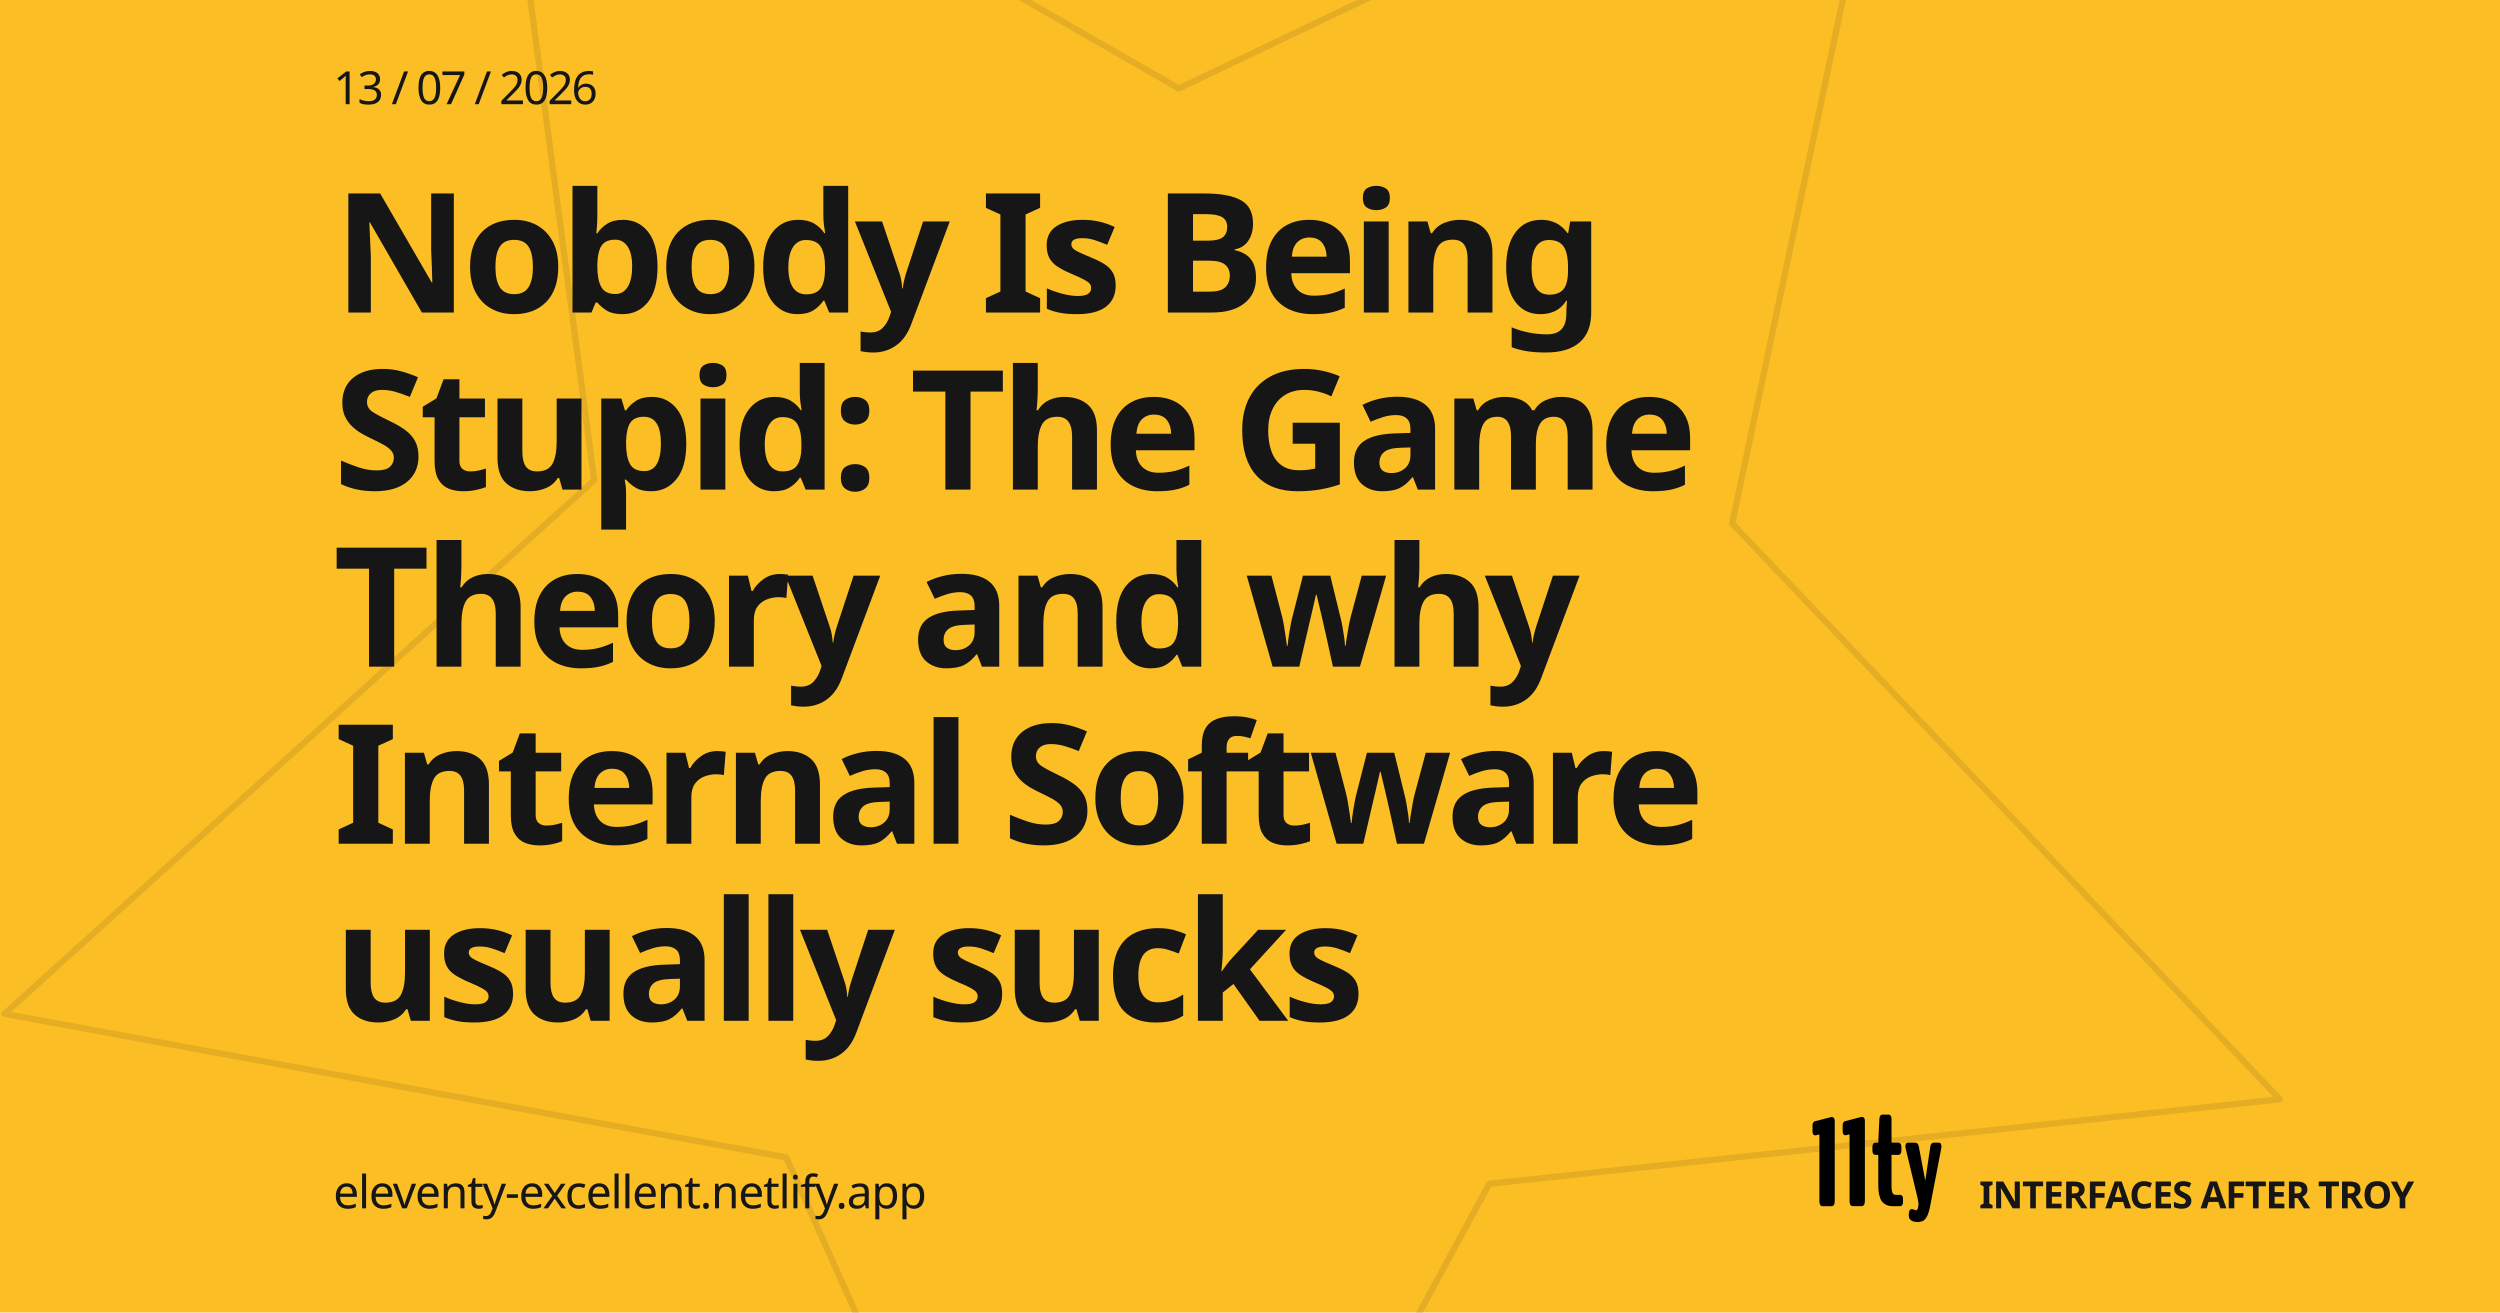
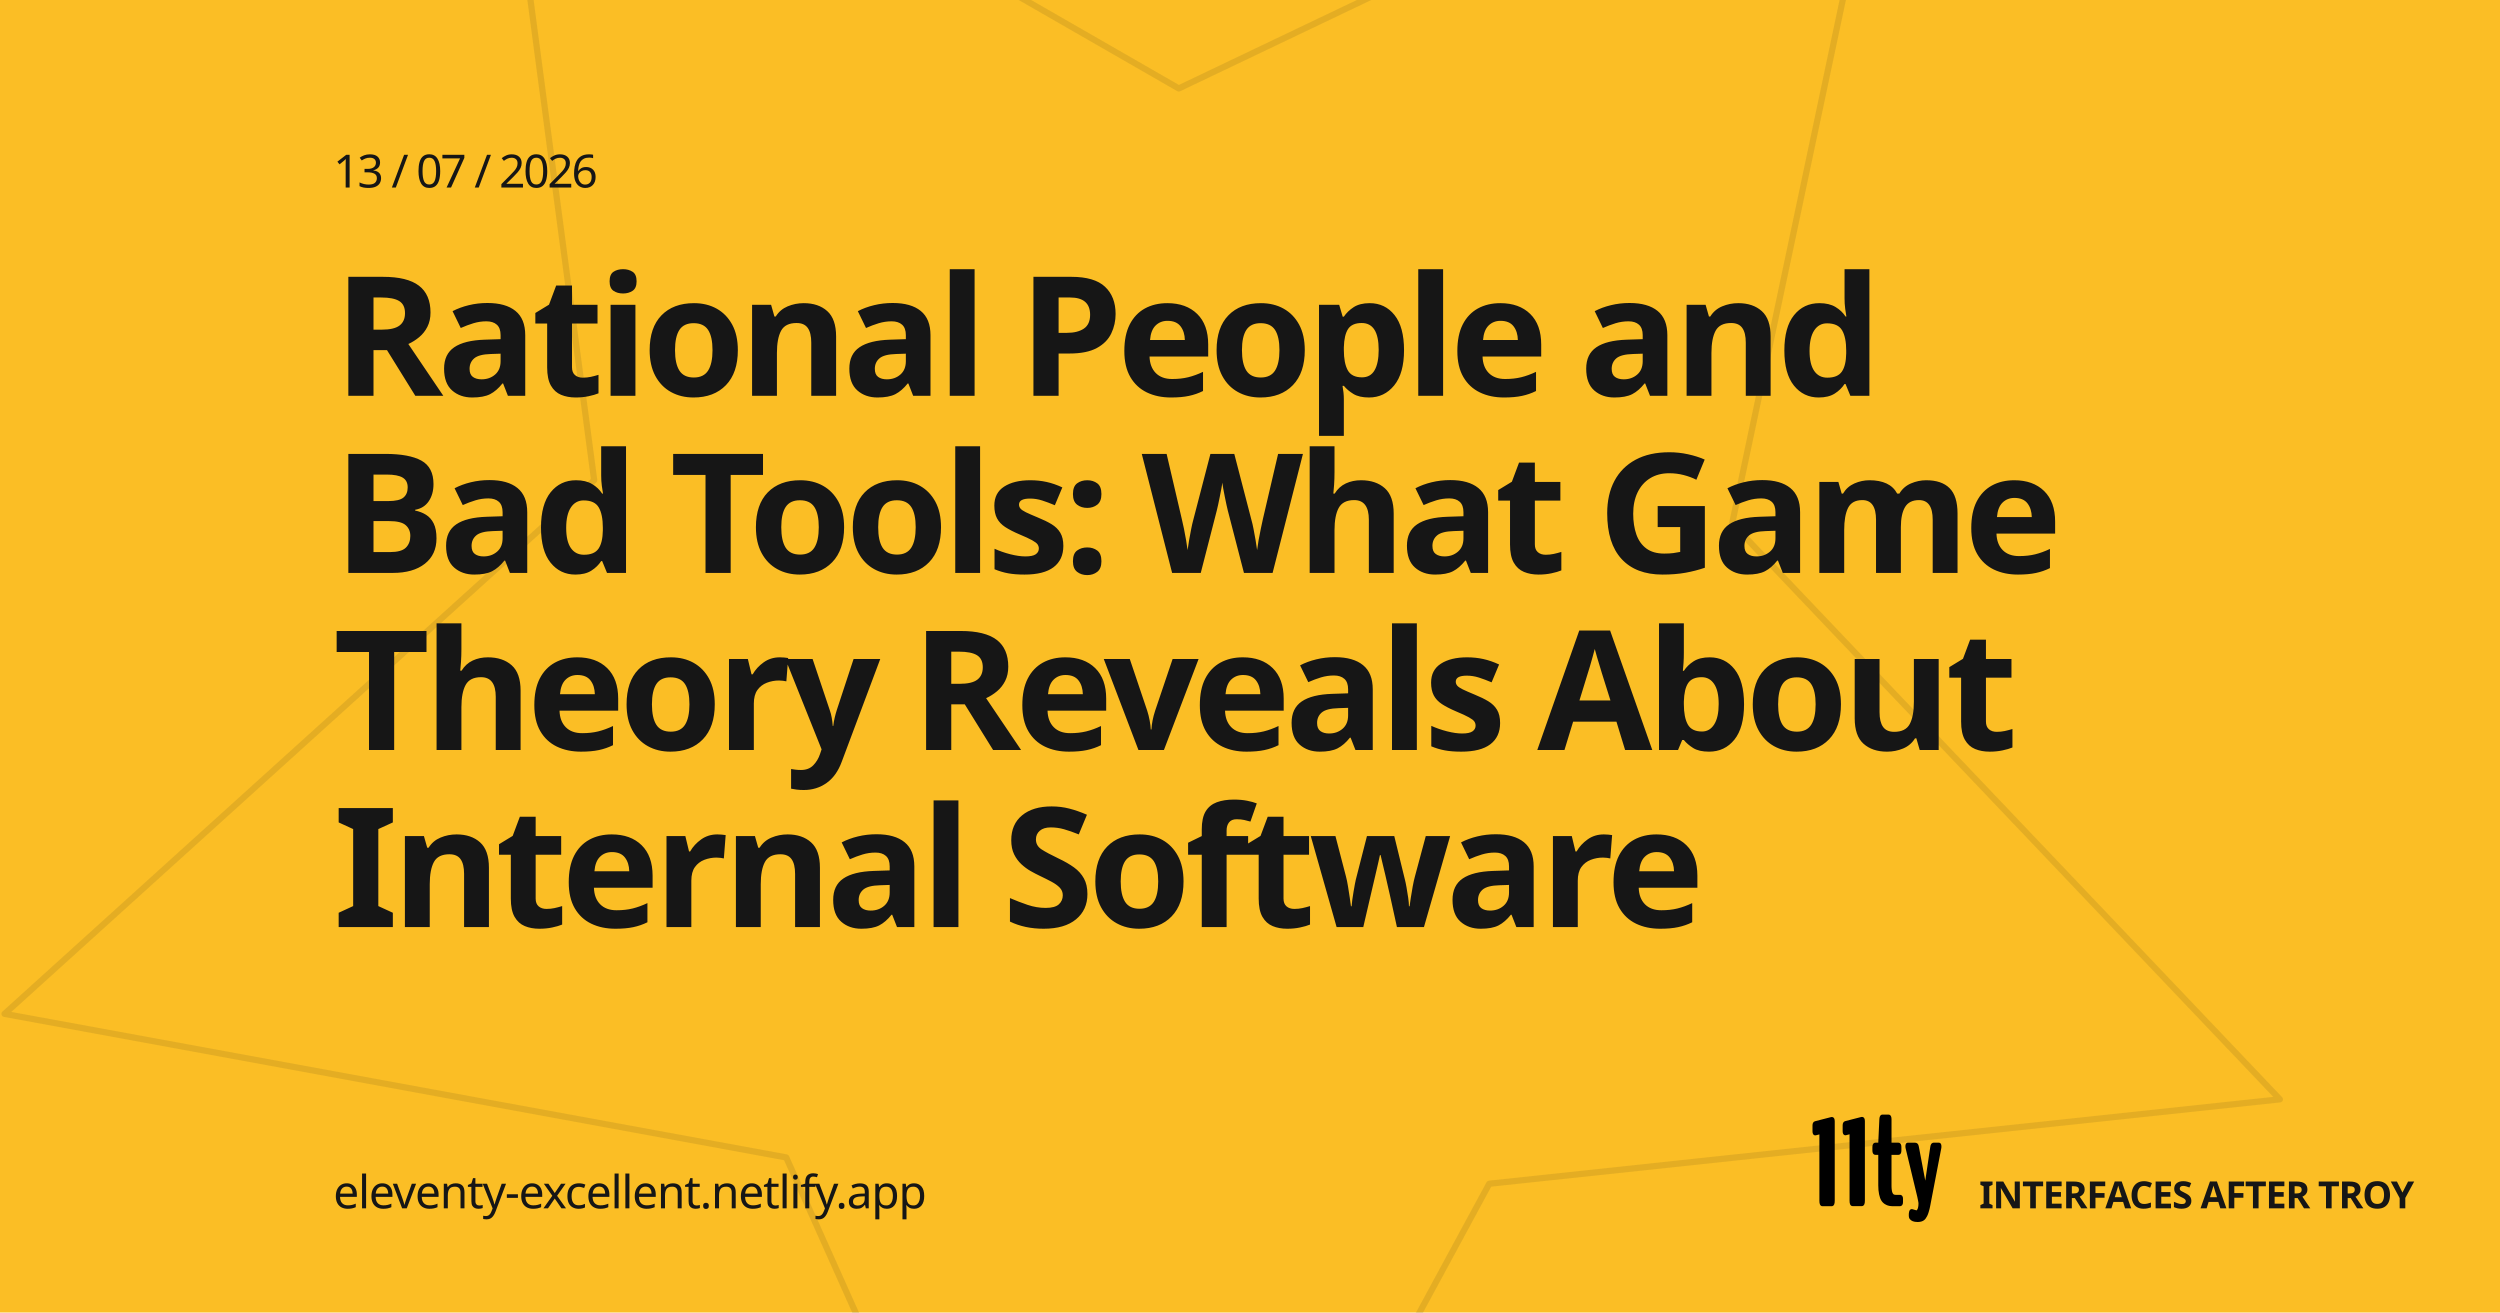
<svg xmlns="http://www.w3.org/2000/svg" width="1200" height="630" viewBox="0 0 1200 630" version="1.1">
  <rect id="bg" width="100%" height="100%" opacity="1" fill="#FBBE25" />
  <g width="1096" height="1056" viewBox="0 0 1096 1056" fill="none" transform="translate(0, -150)">
    <path d="M235.048 2.31L565.808 192.455L910.285 28.026L831.43 401.258L1094.33 677.671L714.848 718.199L533.127 1053.8L377.382 705.568L2.189 636.646L285.207 380.519L235.048 2.31Z" stroke="#161616" stroke-opacity="0.1" stroke-width="3" stroke-linecap="round" stroke-linejoin="round" />
  </g>
  <text font-family="'Atkinson Hyperlegible', Ubuntu, sans-serif" font-size="22" font-weight="500" fill="#161616" letter-spacing="-1">
-     <tspan x="160" y="50">
+     <tspan x="160" y="90">
      13 / 07 / 2026
    </tspan>
  </text>
  <text id="text" font-family="'Red Hat Display', Ubuntu, sans-serif" font-size="80" font-weight="900" fill="#161616" letter-spacing="-3">
-     <tspan x="160" y="150"> Nobody Is Being </tspan>
-     <tspan x="160" y="235"> Stupid: The Game </tspan>
-     <tspan x="160" y="320"> Theory and why </tspan>
-     <tspan x="160" y="405"> Internal Software </tspan>
-     <tspan x="160" y="490"> usually sucks </tspan>
+     <tspan x="160" y="190"> Rational People and </tspan>
+     <tspan x="160" y="275"> Bad Tools: What Game </tspan>
+     <tspan x="160" y="360"> Theory Reveals About </tspan>
+     <tspan x="160" y="445"> Internal Software </tspan>
  </text>
  <text font-family="'Atkinson Hyperlegible', Ubuntu, sans-serif" font-size="22" font-weight="500" fill="#161616" letter-spacing="-0.5">
    <tspan x="160" y="580">eleventy-excellent.netlify.app</tspan>
  </text>
  <text font-family="'Red Hat Display', Ubuntu, sans-serif" font-size="18" font-weight="950" fill="#161616" letter-spacing="-0.5">
    <tspan x="950" y="580">INTERFACES AFTER TROY</tspan>
  </text>
  <g transform="translate(870, 535)" viewBox="0 0 62 52">
    <path fill="#000" d="M23.77 1.124c.517 0 .93.293 1.15.769.155.333.223.756.228 1.29v38.128c-.002.706-.077 1.257-.24 1.672-.224.578-.652.95-1.235.958h-.021l-4.398-.005c-.594 0-1.022-.38-1.242-.967-.155-.413-.225-.96-.227-1.663V9.466l-1.185.3-.471.119-.138.034-.07.016-.034.008-.012.002h-.014l.007-.007c.002-.003.005-.005 0-.007h-.017c-.498.019-.914-.25-1.141-.706-.162-.327-.232-.745-.235-1.272V5.147c0-.496.08-.91.261-1.248.206-.387.535-.652.95-.759l.025-.007.029-.007 7.602-1.956c.109-.027.228-.041.358-.046h.07ZM36.464.002c.544 0 .979.305 1.216.808.171.362.249.831.251 1.421v11.26h3.27c.513 0 .936.266 1.185.716l.012.022.013.022c.178.35.258.8.26 1.358v1.593c0 .57-.08 1.025-.265 1.38-.242.465-.665.738-1.18.745h-3.3v14.908l.003.114.002.11v.056l.003.138.004.136.005.133.01.133.002.05.005.102.007.099.008.097.007.096.005.049.007.094.005.046.005.046.01.092.009.09.005.043.01.087c.021.18.048.35.077.51l.01.053.007.036.014.07.015.068.007.034.015.065.014.063.007.031.015.06c.02.078.04.153.063.223l.019.058c.092.28.196.489.305.621.203.252.382.402.52.462l.04.017c.162.065.39.102.68.104h2.071c.489 0 .912.193 1.187.575.23.317.331.72.336 1.202v1.76c0 .534-.104.974-.345 1.315-.28.399-.711.607-1.209.611h-.027l-2.93.005c-.812 0-1.52-.058-2.136-.174-.66-.123-1.33-.399-2.019-.817a5.224 5.224 0 0 1-1.762-1.789c-.445-.732-.793-1.721-1.054-2.968-.256-1.214-.385-2.63-.39-4.243V19.327h-1.35c-.51 0-.931-.259-1.18-.704l-.012-.021-.013-.022c-.18-.348-.26-.79-.266-1.342v-1.593c0-.577.08-1.04.264-1.397.242-.471.665-.752 1.182-.759H31.57v-.044l.52-11.209.002-.05c.036-.58.13-1.035.302-1.386.237-.486.645-.79 1.165-.8h2.906v.002Zm24.18 13.48c.484 0 .86.285 1.055.727.13.3.186.675.186 1.144v.08l-.002.055-.003.03-.002.057-.003.03-.005.06-.014.157-.005.04-.007.071-.01.073-.01.074-.007.058-5.127 26.69-.012.066-.027.14-.026.138-.039.203-.026.136-.04.198-.026.13-.026.13-.027.129-.027.128-.026.126-.041.186-.027.123-.026.121-.027.12-.027.12-.026.118-.03.116-.028.113-.03.114-.028.111-.03.111-.028.11-.03.108-.028.106-.03.107-.028.104-.03.104-.028.101-.03.1-.028.098-.03.097-.028.097-.03.094-.028.094-.03.092-.03.092-.015.046-.032.09-.014.043-.015.044-.038.106-.04.106-.014.041-.031.082-.031.08c-.015.036-.03.07-.041.107l-.037.09-.038.09c-.068.16-.136.313-.206.46l-.029.063-.041.082-.041.083c-.445.884-.945 1.53-1.518 1.933-.716.508-1.627.77-2.73.8l-.048.003h-.304c-1.729 0-2.99-.474-3.718-1.477l-.022-.032-.02-.026-.01-.012c-.207-.264-.308-.626-.35-1.132l-.002-.033-.005-.066-.002-.034-.003-.033-.002-.068-.002-.034-.003-.034-.002-.09-.003-.091V47.973l.003-.087.002-.044.003-.043.002-.085.005-.082.005-.082.004-.08.003-.038.007-.078.007-.075c.034-.336.09-.621.167-.86.2-.624.602-1.042 1.206-1.052h.066l.019.002.022.003.029.005.031.005.041.007.039.007.034.007.067.017.092.024.124.034.128.036.171.051.409.121.116.036.104.032.099.029.094.026.09.025.063.016.06.015.075.02.068.016.048.012.044.01.04.01.049.01.031.004.027.005.017.003.014.002H49.977c.007 0 .01 0 .02-.005a.295.295 0 0 0 .084-.063c.111-.104.237-.295.362-.573.16-.353.276-.807.346-1.363l.005-.049.01-.082.01-.084.004-.044.005-.043.007-.087c.025-.288.037-.6.039-.933v-.114l-.002-.032-.005-.048-.008-.055-.007-.063-.005-.034-.012-.075-.012-.082-.02-.114-.02-.126-.025-.137-.027-.148-.036-.193-.039-.208-.05-.264-.066-.328-.063-.31-.077-.38-.082-.396-5.647-23.475-.01-.07-.01-.068-.007-.065-.007-.063-.01-.075-.007-.07-.002-.027-.005-.053-.005-.05-.002-.025-.003-.048-.002-.048v-.155c.002-.416.053-.752.167-1.025.176-.426.53-.71.993-.72h3.505c.467 0 .88.171 1.2.5.294.302.468.759.582 1.397l.007.037.01.062 3.065 16.221 2.393-16.107.005-.031c.087-.646.235-1.125.479-1.456l.014-.02.015-.018c.295-.375.71-.583 1.182-.59h2.432ZM9.298 1.172c.518 0 .93.293 1.15.77.156.333.223.756.228 1.29V41.313c0 .728-.072 1.293-.24 1.719-.224.578-.652.95-1.234.957H4.777c-.595 0-1.023-.38-1.243-.967-.154-.413-.225-.96-.227-1.663V9.519l-.849.216-.67.167-.159.038-.07.017-.053.012-.031.005H1.45l-.029.003c-.52.036-.952-.233-1.187-.704C.073 8.947.002 8.531 0 8.002V5.2c0-.496.08-.91.261-1.248.206-.386.534-.652.95-.759l.024-.007.03-.007 7.607-1.963c.109-.027.227-.041.358-.046h.067v.002Z" />
  </g>
</svg>
